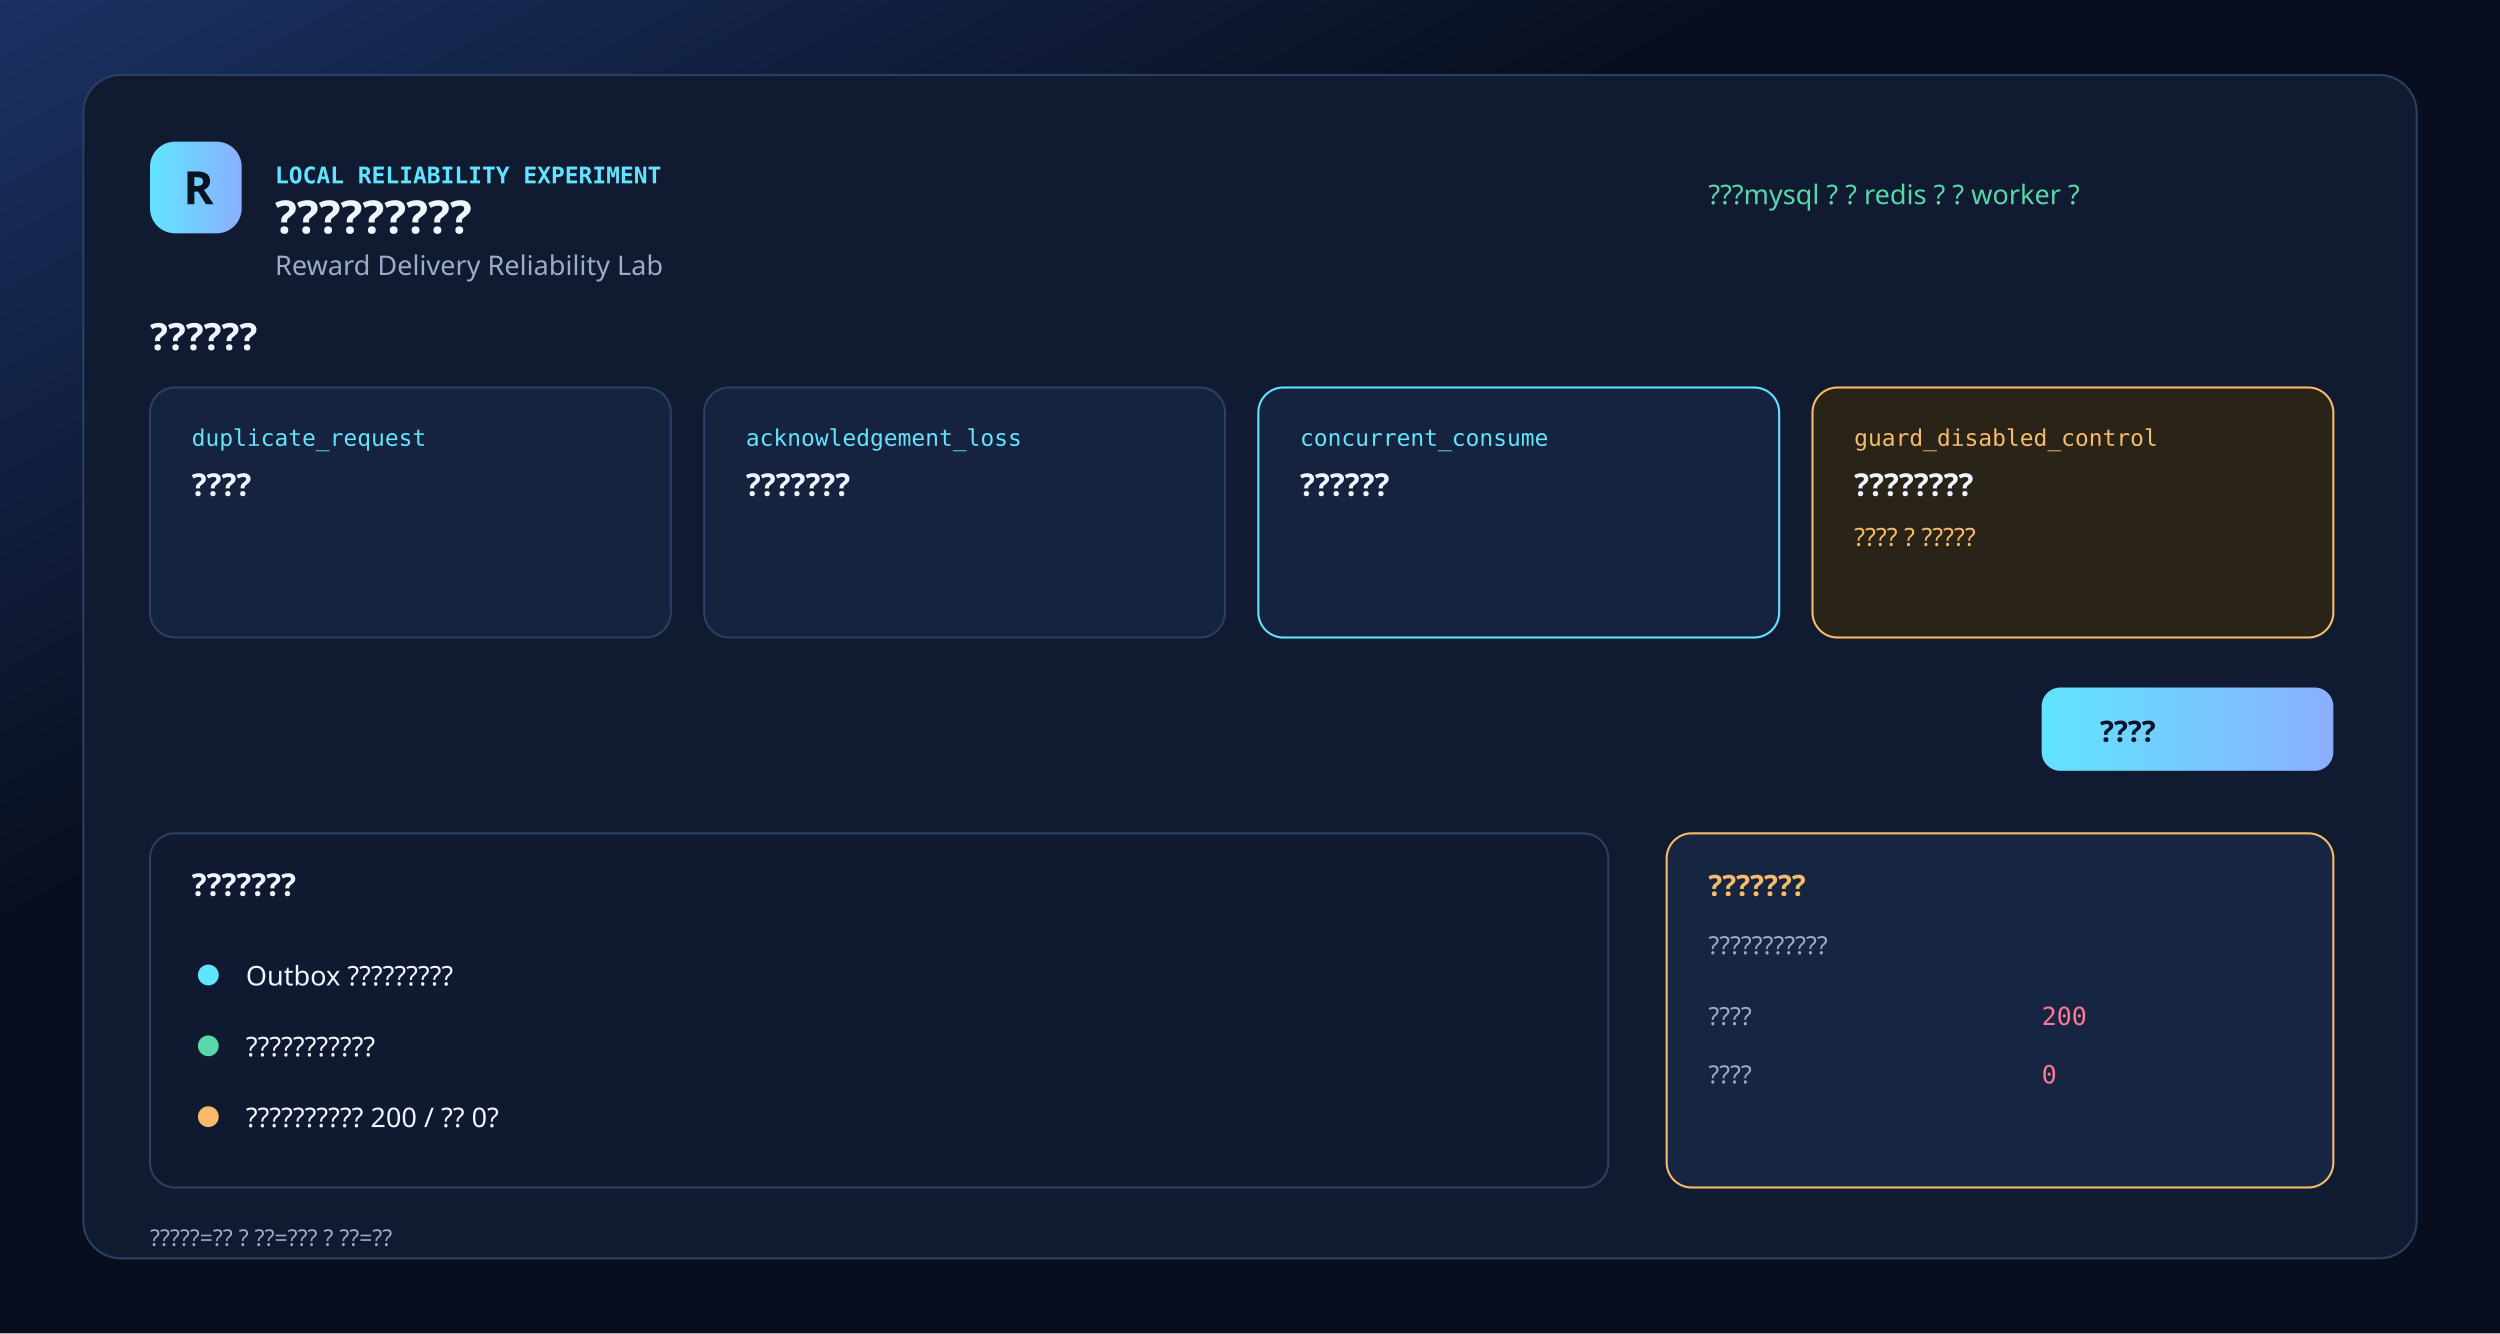
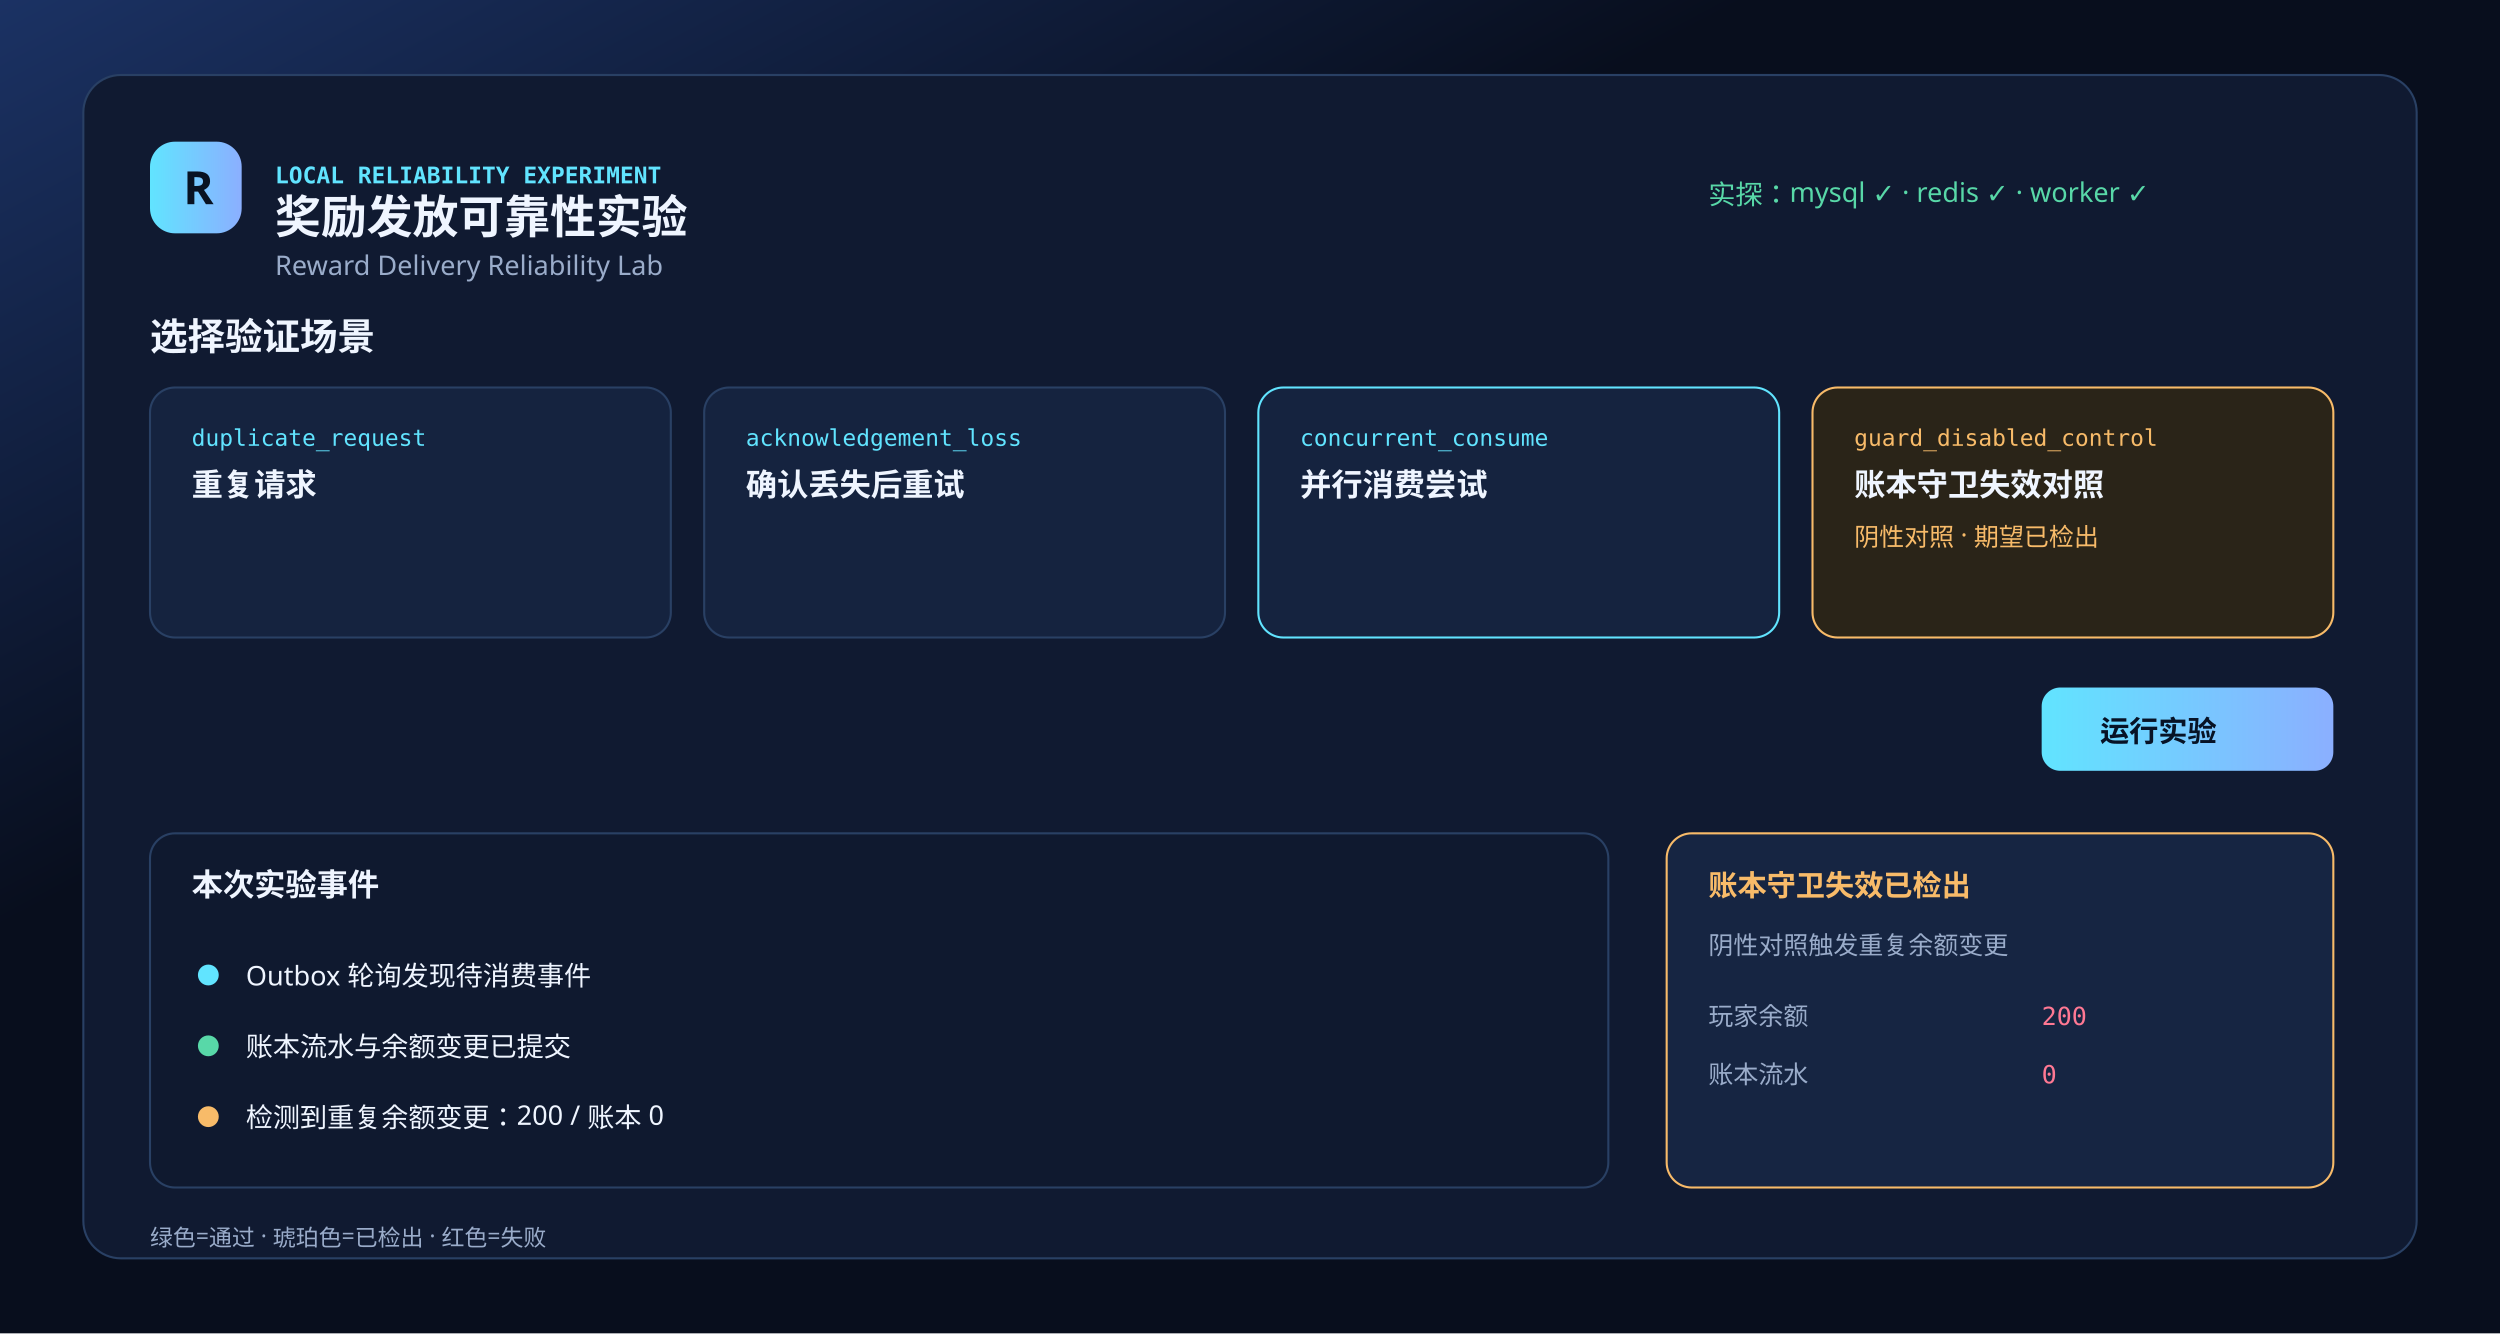
<svg xmlns="http://www.w3.org/2000/svg" width="1200" height="640" viewBox="0 0 1200 640" role="img" aria-label="Reward Delivery Reliability Lab dashboard preview">
  <defs>
    <linearGradient id="bg" x1="0%" y1="0%" x2="100%" y2="100%">
      <stop offset="0%" stop-color="#1b3264" />
      <stop offset="35%" stop-color="#080e1d" />
    </linearGradient>
    <linearGradient id="accent" x1="0%" y1="0%" x2="100%" y2="0%">
      <stop offset="0%" stop-color="#61e4ff" />
      <stop offset="100%" stop-color="#8bafff" />
    </linearGradient>
  </defs>
  <rect width="1200" height="640" fill="url(#bg)" />
  <rect x="40" y="36" width="1120" height="568" rx="18" fill="#101a31" stroke="#294064" />
  <rect x="72" y="68" width="44" height="44" rx="12" fill="url(#accent)" />
  <text x="88" y="98" fill="#081323" font-family="ui-sans-serif, sans-serif" font-size="22" font-weight="900">R</text>
  <text x="132" y="88" fill="#61e4ff" font-family="ui-monospace, monospace" font-size="11" font-weight="700">LOCAL RELIABILITY EXPERIMENT</text>
-   <text x="132" y="112" fill="#eff5ff" font-family="ui-sans-serif, sans-serif" font-size="22" font-weight="700">?????????</text>
+   <text x="132" y="112" fill="#eff5ff" font-family="ui-sans-serif, &quot;PingFang SC&quot;, &quot;Microsoft YaHei&quot;, sans-serif" font-size="22" font-weight="700">奖励发放可靠性实验</text>
  <text x="132" y="132" fill="#9aacca" font-family="ui-sans-serif, sans-serif" font-size="13">Reward Delivery Reliability Lab</text>
-   <text x="820" y="98" fill="#58d8a8" font-family="ui-sans-serif, sans-serif" font-size="13">???mysql ? ? redis ? ? worker ?</text>
-   <text x="72" y="168" fill="#eff5ff" font-family="ui-sans-serif, sans-serif" font-size="18" font-weight="700">??????</text>
+   <text x="820" y="98" fill="#58d8a8" font-family="ui-sans-serif, &quot;PingFang SC&quot;, &quot;Microsoft YaHei&quot;, sans-serif" font-size="13">实探：mysql ✓ · redis ✓ · worker ✓</text>
+   <text x="72" y="168" fill="#eff5ff" font-family="ui-sans-serif, &quot;PingFang SC&quot;, &quot;Microsoft YaHei&quot;, sans-serif" font-size="18" font-weight="700">选择验证场景</text>
  <rect x="72" y="186" width="250" height="120" rx="12" fill="#15233f" stroke="#294064" />
  <rect x="338" y="186" width="250" height="120" rx="12" fill="#15233f" stroke="#294064" />
  <rect x="604" y="186" width="250" height="120" rx="12" fill="#15233f" stroke="#61e4ff" />
  <rect x="870" y="186" width="250" height="120" rx="12" fill="#2a2418" stroke="#f8bb69" />
  <text x="92" y="214" fill="#61e4ff" font-family="ui-monospace, monospace" font-size="11">duplicate_request</text>
-   <text x="92" y="238" fill="#eff5ff" font-family="ui-sans-serif, sans-serif" font-size="15" font-weight="700">????</text>
+   <text x="92" y="238" fill="#eff5ff" font-family="ui-sans-serif, &quot;PingFang SC&quot;, &quot;Microsoft YaHei&quot;, sans-serif" font-size="15" font-weight="700">重复请求</text>
  <text x="358" y="214" fill="#61e4ff" font-family="ui-monospace, monospace" font-size="11">acknowledgement_loss</text>
-   <text x="358" y="238" fill="#eff5ff" font-family="ui-sans-serif, sans-serif" font-size="15" font-weight="700">???????</text>
+   <text x="358" y="238" fill="#eff5ff" font-family="ui-sans-serif, &quot;PingFang SC&quot;, &quot;Microsoft YaHei&quot;, sans-serif" font-size="15" font-weight="700">确认丢失后重试</text>
  <text x="624" y="214" fill="#61e4ff" font-family="ui-monospace, monospace" font-size="11">concurrent_consume</text>
-   <text x="624" y="238" fill="#eff5ff" font-family="ui-sans-serif, sans-serif" font-size="15" font-weight="700">??????</text>
+   <text x="624" y="238" fill="#eff5ff" font-family="ui-sans-serif, &quot;PingFang SC&quot;, &quot;Microsoft YaHei&quot;, sans-serif" font-size="15" font-weight="700">并行消费尝试</text>
  <text x="890" y="214" fill="#f8bb69" font-family="ui-monospace, monospace" font-size="11">guard_disabled_control</text>
-   <text x="890" y="238" fill="#eff5ff" font-family="ui-sans-serif, sans-serif" font-size="15" font-weight="700">????????</text>
-   <text x="890" y="262" fill="#f8bb69" font-family="ui-sans-serif, sans-serif" font-size="12">???? ? ?????</text>
+   <text x="890" y="238" fill="#eff5ff" font-family="ui-sans-serif, &quot;PingFang SC&quot;, &quot;Microsoft YaHei&quot;, sans-serif" font-size="15" font-weight="700">账本守卫失效对照</text>
+   <text x="890" y="262" fill="#f8bb69" font-family="ui-sans-serif, &quot;PingFang SC&quot;, &quot;Microsoft YaHei&quot;, sans-serif" font-size="12">阴性对照 · 期望已检出</text>
  <rect x="980" y="330" width="140" height="40" rx="9" fill="url(#accent)" />
-   <text x="1008" y="356" fill="#071326" font-family="ui-sans-serif, sans-serif" font-size="14" font-weight="700">????</text>
+   <text x="1008" y="356" fill="#071326" font-family="ui-sans-serif, &quot;PingFang SC&quot;, &quot;Microsoft YaHei&quot;, sans-serif" font-size="14" font-weight="700">运行实验</text>
  <rect x="72" y="400" width="700" height="170" rx="12" fill="#0f192f" stroke="#294064" />
-   <text x="92" y="430" fill="#eff5ff" font-family="ui-sans-serif, sans-serif" font-size="15" font-weight="700">???????</text>
+   <text x="92" y="430" fill="#eff5ff" font-family="ui-sans-serif, &quot;PingFang SC&quot;, &quot;Microsoft YaHei&quot;, sans-serif" font-size="15" font-weight="700">本次实验事件</text>
  <circle cx="100" cy="468" r="5" fill="#61e4ff" />
-   <text x="118" y="473" fill="#eff5ff" font-family="ui-sans-serif, sans-serif" font-size="13">Outbox ?????????</text>
+   <text x="118" y="473" fill="#eff5ff" font-family="ui-sans-serif, &quot;PingFang SC&quot;, &quot;Microsoft YaHei&quot;, sans-serif" font-size="13">Outbox 轮询发现待消费事件</text>
  <circle cx="100" cy="502" r="5" fill="#58d8a8" />
-   <text x="118" y="507" fill="#eff5ff" font-family="ui-sans-serif, sans-serif" font-size="13">???????????</text>
+   <text x="118" y="507" fill="#eff5ff" font-family="ui-sans-serif, &quot;PingFang SC&quot;, &quot;Microsoft YaHei&quot;, sans-serif" font-size="13">账本流水与余额变更已提交</text>
  <circle cx="100" cy="536" r="5" fill="#f8bb69" />
-   <text x="118" y="541" fill="#eff5ff" font-family="ui-sans-serif, sans-serif" font-size="13">?????????? 200 / ?? 0?</text>
+   <text x="118" y="541" fill="#eff5ff" font-family="ui-sans-serif, &quot;PingFang SC&quot;, &quot;Microsoft YaHei&quot;, sans-serif" font-size="13">检测到重复余额变更：200 / 账本 0</text>
  <rect x="800" y="400" width="320" height="170" rx="12" fill="#162542" stroke="#f8bb69" />
-   <text x="820" y="430" fill="#f8bb69" font-family="ui-sans-serif, sans-serif" font-size="14" font-weight="700">???????</text>
-   <text x="820" y="458" fill="#9aacca" font-family="ui-sans-serif, sans-serif" font-size="12">???????????</text>
-   <text x="820" y="492" fill="#9aacca" font-family="ui-sans-serif, sans-serif" font-size="12">????</text>
+   <text x="820" y="430" fill="#f8bb69" font-family="ui-sans-serif, &quot;PingFang SC&quot;, &quot;Microsoft YaHei&quot;, sans-serif" font-size="14" font-weight="700">账本守卫失效已检出</text>
+   <text x="820" y="458" fill="#9aacca" font-family="ui-sans-serif, &quot;PingFang SC&quot;, &quot;Microsoft YaHei&quot;, sans-serif" font-size="12">阴性对照触发重复余额变更</text>
+   <text x="820" y="492" fill="#9aacca" font-family="ui-sans-serif, &quot;PingFang SC&quot;, &quot;Microsoft YaHei&quot;, sans-serif" font-size="12">玩家余额</text>
  <text x="980" y="492" fill="#ff7893" font-family="ui-monospace, monospace" font-size="12">200</text>
-   <text x="820" y="520" fill="#9aacca" font-family="ui-sans-serif, sans-serif" font-size="12">????</text>
+   <text x="820" y="520" fill="#9aacca" font-family="ui-sans-serif, &quot;PingFang SC&quot;, &quot;Microsoft YaHei&quot;, sans-serif" font-size="12">账本流水</text>
  <text x="980" y="520" fill="#ff7893" font-family="ui-monospace, monospace" font-size="12">0</text>
-   <text x="72" y="598" fill="#9aacca" font-family="ui-sans-serif, sans-serif" font-size="11">?????=?? ? ??=??? ? ??=??</text>
+   <text x="72" y="598" fill="#9aacca" font-family="ui-sans-serif, &quot;PingFang SC&quot;, &quot;Microsoft YaHei&quot;, sans-serif" font-size="11">绿色=通过 · 琥珀色=已检出 · 红色=失败</text>
</svg>
